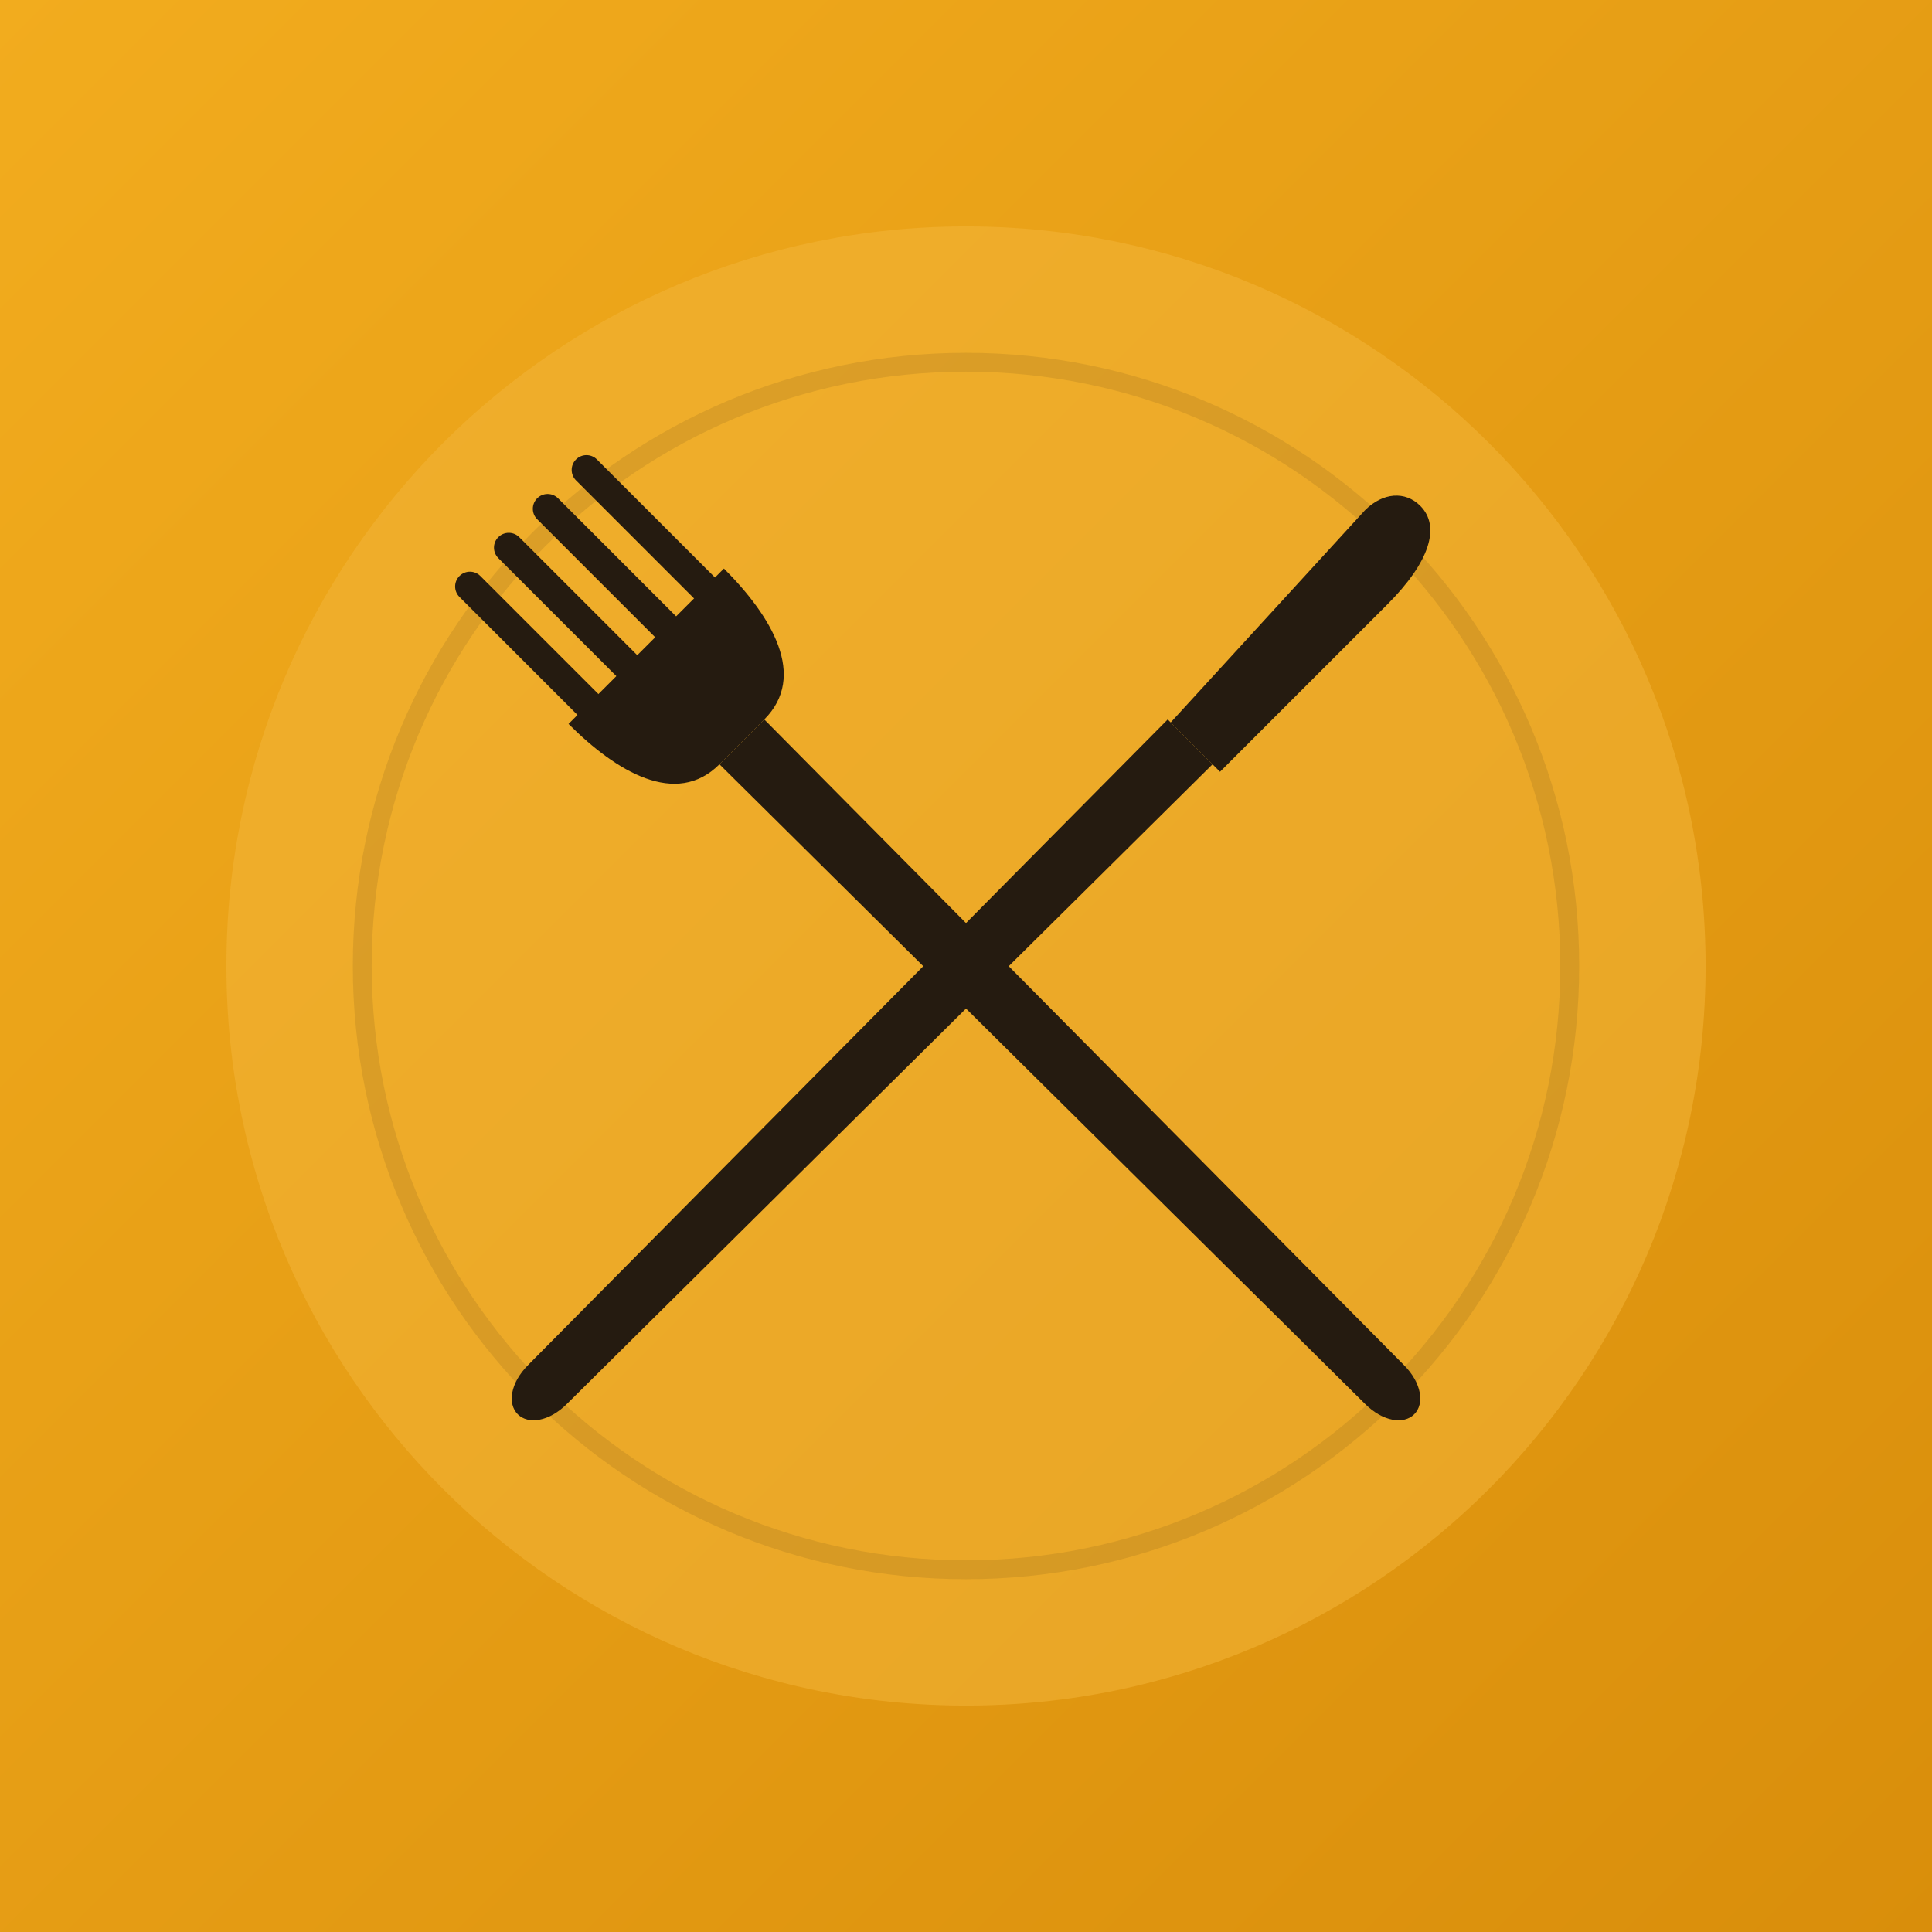
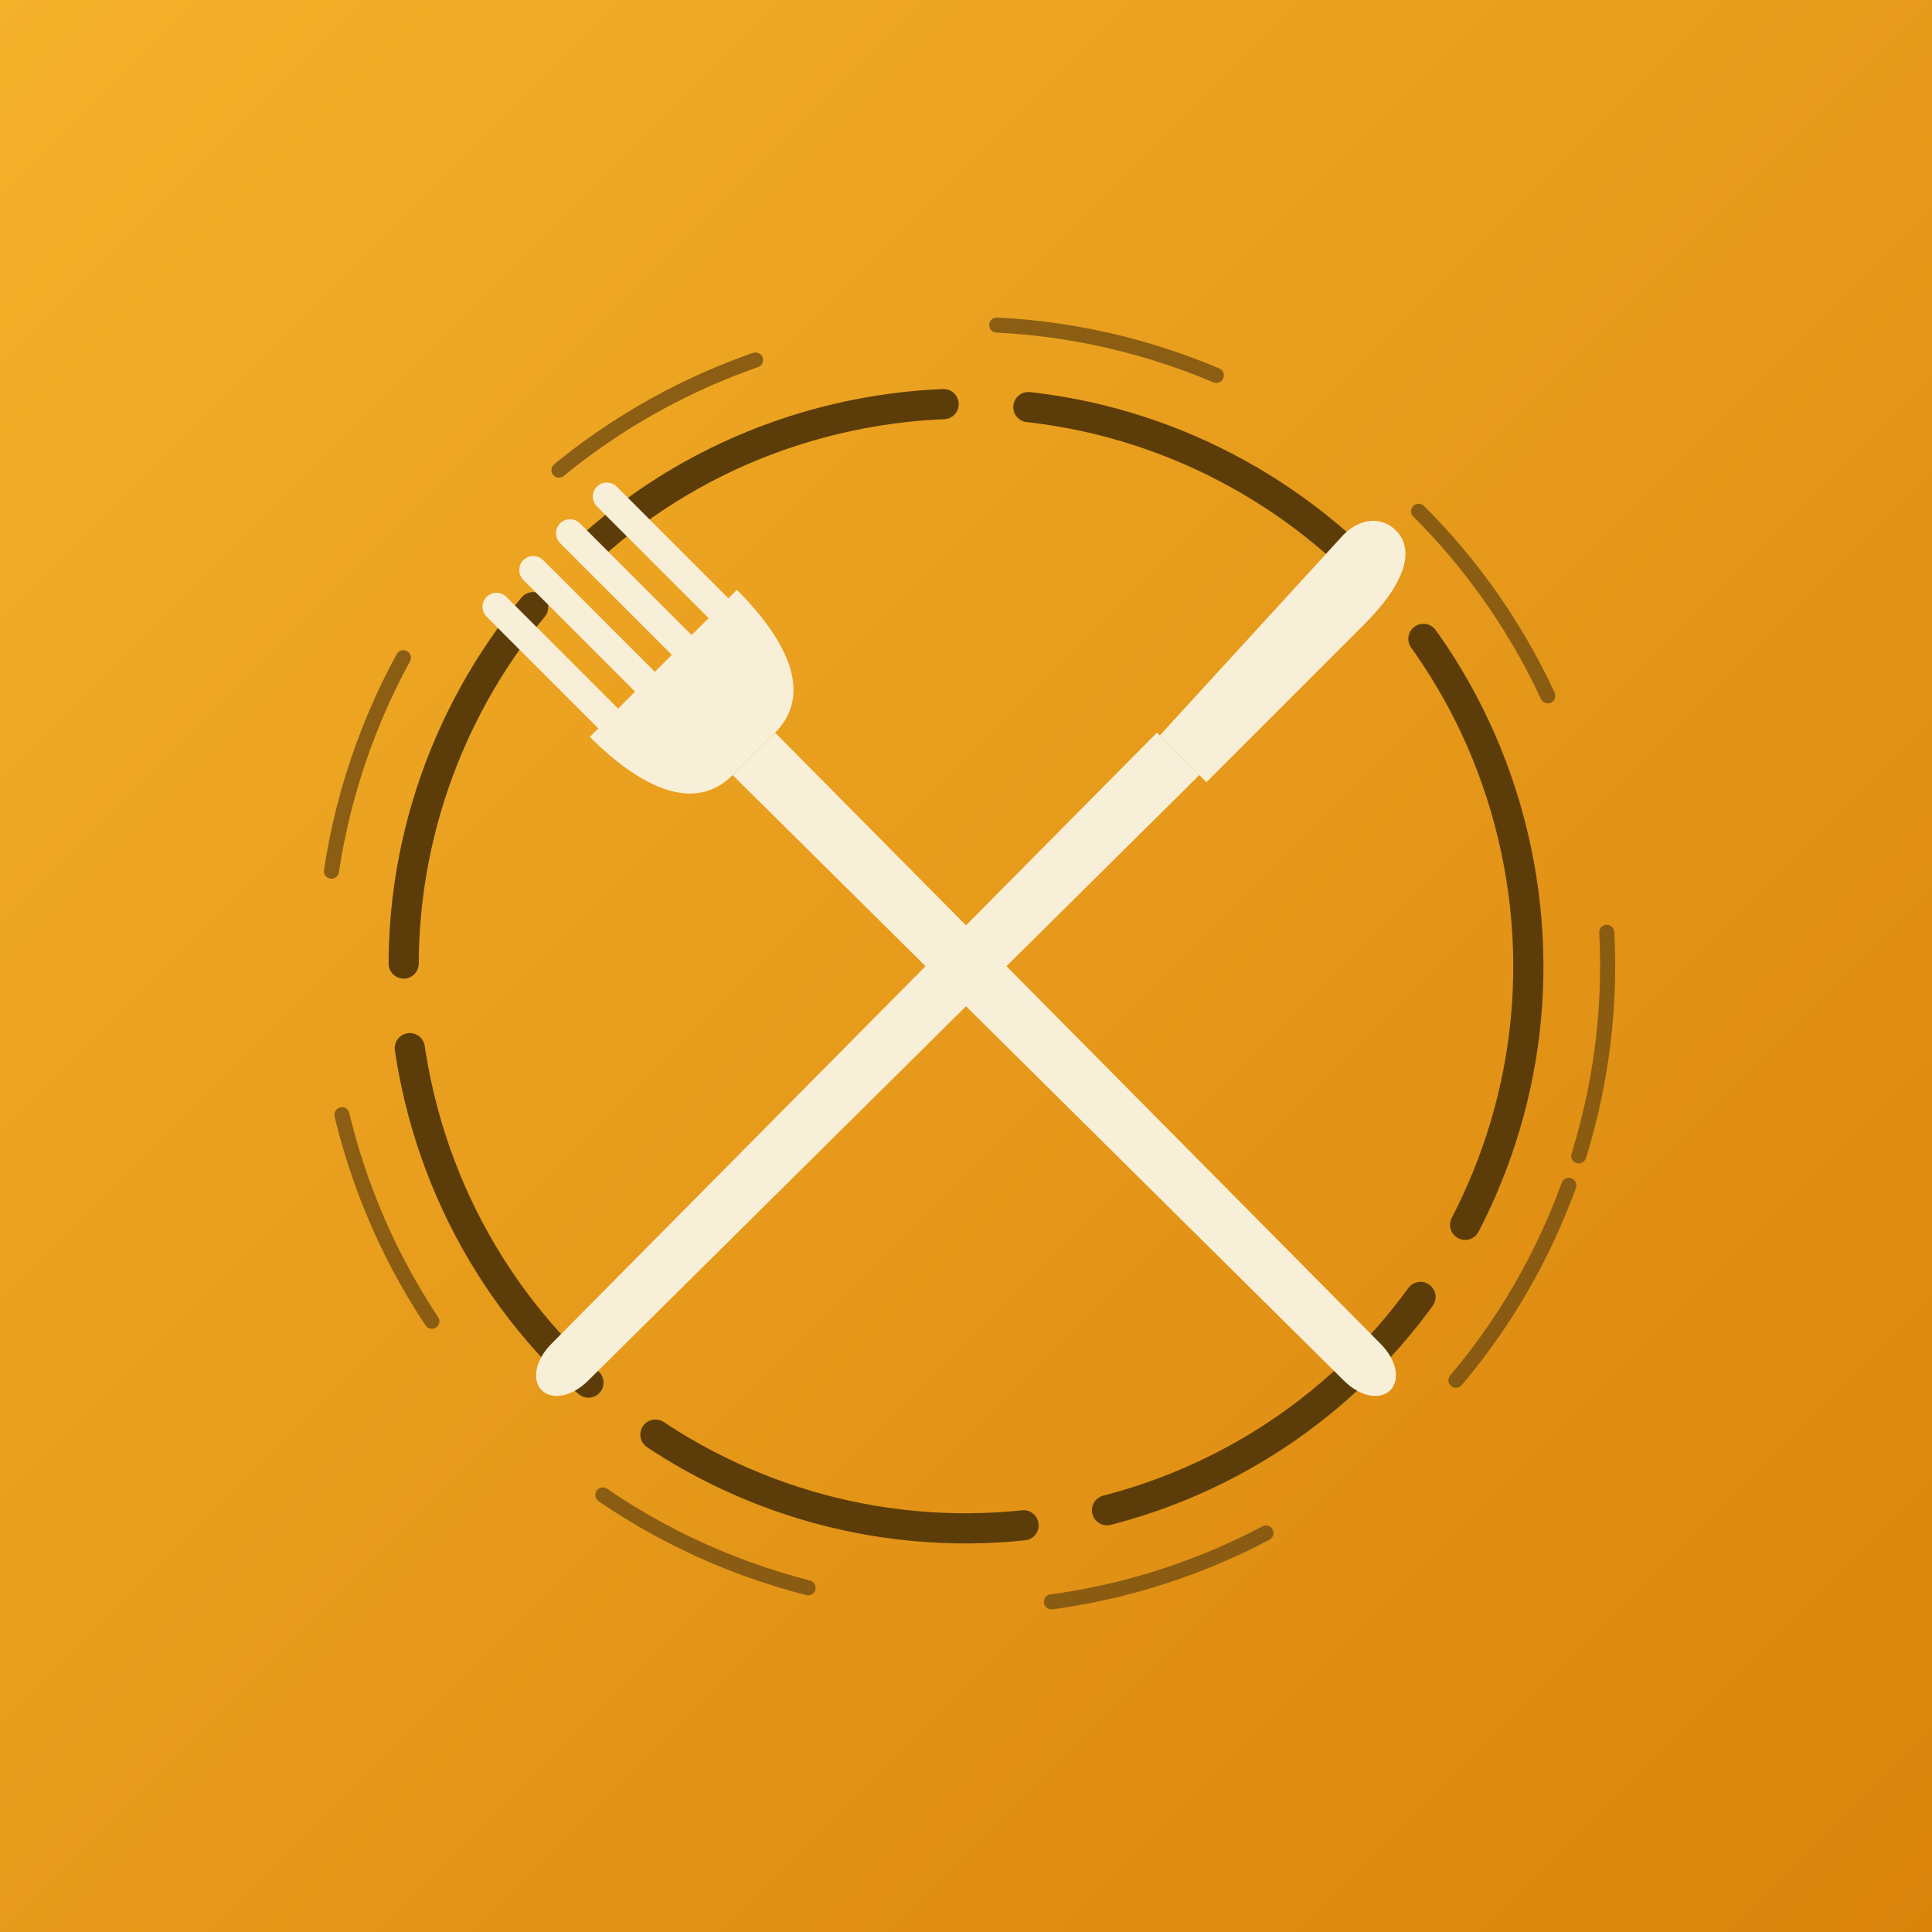
<svg xmlns="http://www.w3.org/2000/svg" width="1024" height="1024" viewBox="0 0 1024 1024">
  <defs>
    <linearGradient id="bg" x1="0" y1="0" x2="1" y2="1">
-       <stop offset="0" stop-color="#F2AC1E" />
-       <stop offset="1" stop-color="#D98E0B" />
+       <stop offset="0" stop-color="#F4B12A" />
+       <stop offset="1" stop-color="#D9830B" />
    </linearGradient>
    <g id="fork">
      <rect x="-46" y="-300" width="14" height="104" rx="7" />
      <rect x="-20" y="-300" width="14" height="104" rx="7" />
      <rect x="6" y="-300" width="14" height="104" rx="7" />
      <rect x="32" y="-300" width="14" height="104" rx="7" />
      <path d="M -52 -214 L 52 -214 C 52 -182 44 -150 15 -150 L -15 -150 C -44 -150 -52 -182 -52 -214 Z" />
      <path d="M -15 -150 L 15 -150 L 13 280 C 13 292 7 300 0 300 C -7 300 -13 292 -13 280 Z" />
    </g>
    <g id="knife">
      <path d="M -15 -150 L 15 -150 L 13 280 C 13 292 7 300 0 300 C -7 300 -13 292 -13 280 Z" />
      <path d="M 13 -150 L 20 -150 L 20 -262 C 20 -290 12 -306 -2 -306 C -12 -306 -19 -298 -19 -286 L -13 -150 Z" />
    </g>
  </defs>
  <rect width="1024" height="1024" fill="url(#bg)" />
-   <circle cx="512" cy="512" r="392" fill="#F3B438" opacity="0.55" />
-   <circle cx="512" cy="512" r="320" fill="none" stroke="#251B10" stroke-opacity="0.10" stroke-width="10" />
-   <g transform="translate(512 512) scale(1.12)" fill="#251B10">
+   <g transform="translate(512 512)">
+     <circle r="298" fill="none" stroke="#5C3D0A" stroke-width="16" stroke-linecap="round" pathLength="1000" stroke-dasharray="205 45" transform="rotate(-12)" />
+     <circle r="340" fill="none" stroke="#7A5212" stroke-width="8" stroke-linecap="round" pathLength="1000" stroke-dasharray="120 130" transform="rotate(20)" opacity="0.85" />
+   </g>
+   <g transform="translate(512 512) scale(1.06)" fill="#F8EFD8">
    <use href="#fork" transform="rotate(-45)" />
    <use href="#knife" transform="rotate(45)" />
  </g>
</svg>
